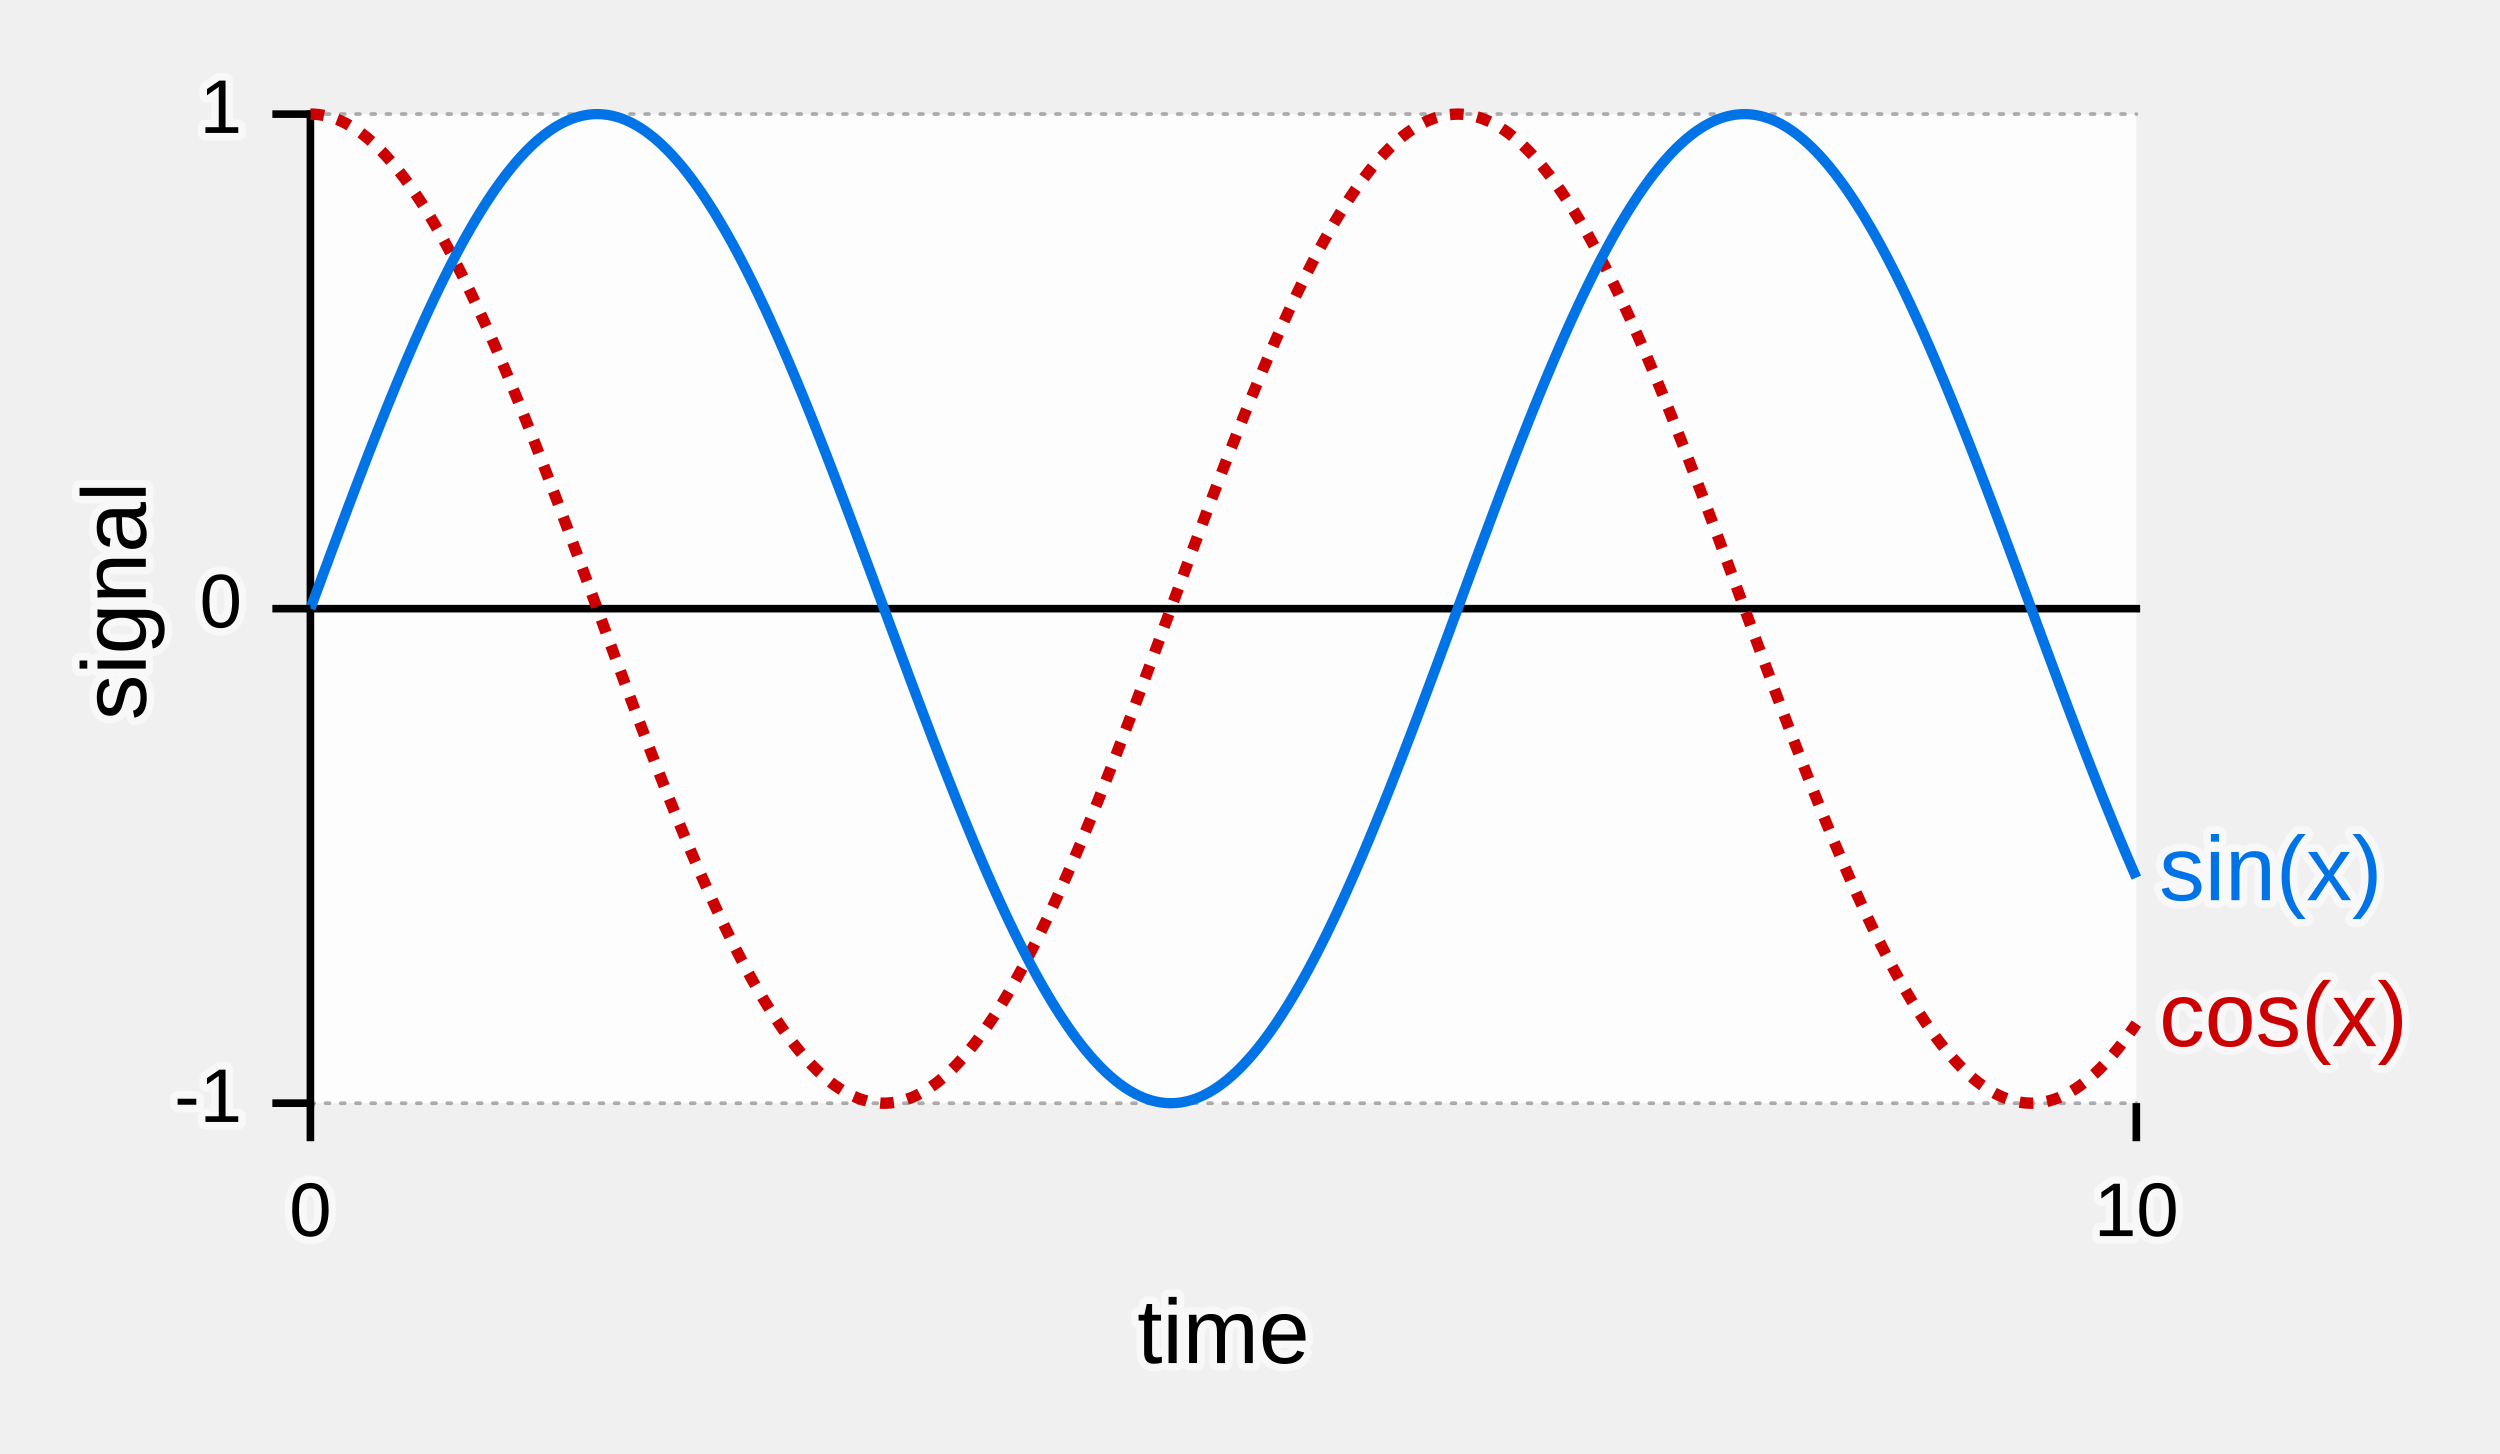
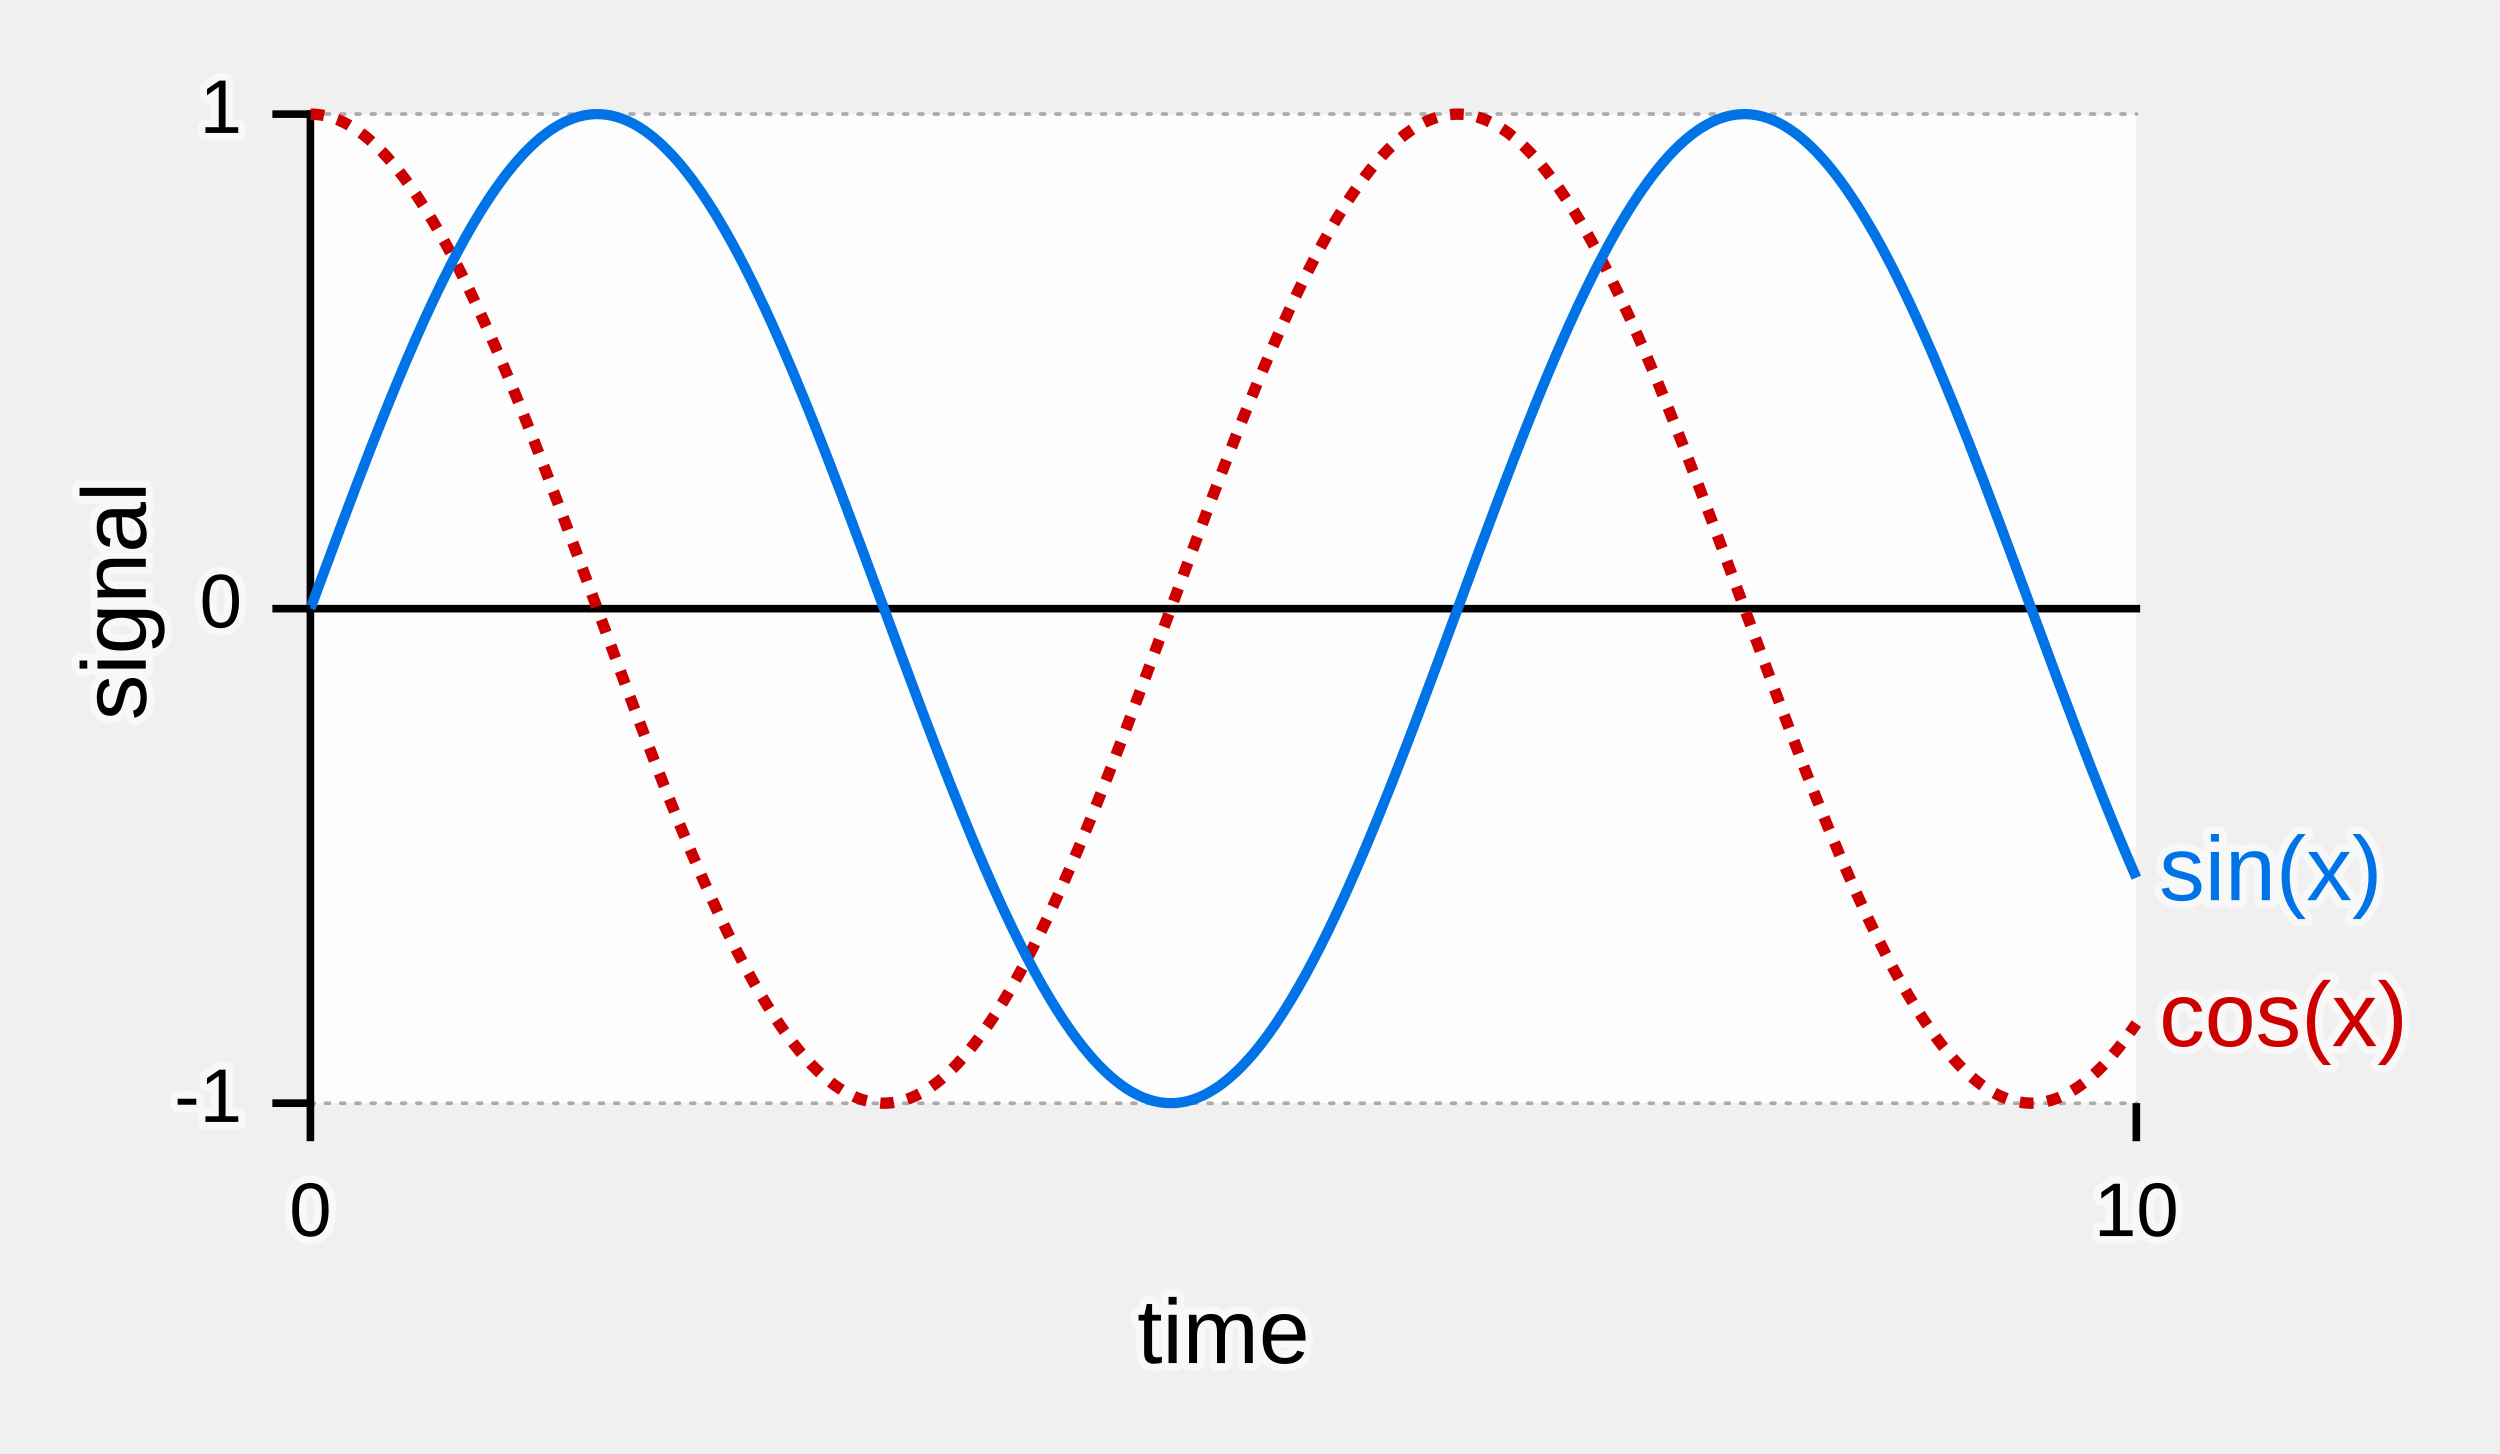
<svg xmlns="http://www.w3.org/2000/svg" version="1.1" class="svg-plot" width="328.6pt" height="191pt" viewBox="-40.8 -15 328.6 191" preserveAspectRatio="xMidYMid">
  <rect x="-30.8" y="-5" width="308.6" height="171" class="svg-plot-bg" />
  <rect x="0" y="0" width="240" height="130" class="svg-plot-axis" />
  <line x1="0" x2="0" y1="0" y2="130" class="svg-plot-major" />
  <line x1="0" x2="240" y1="65" y2="65" class="svg-plot-major" />
  <line x1="0" x2="240" y1="130" y2="130" class="svg-plot-minor" />
  <line x1="0" x2="240" y1="0" y2="0" class="svg-plot-minor" />
  <clipPath id="clip0">
    <rect x="-0.75" y="-0.75" width="241.5" height="131.5" />
  </clipPath>
  <g clip-path="url(#clip0)">
-     <path class="svg-plot-line svg-plot-s1 svg-plot-d1" d="M 0 0 0.24 0 0.48 0.01 0.72 0.03 0.96 0.05 1.2 0.08 1.44 0.12 1.68 0.16 1.92 0.21 2.16 0.26 2.4 0.32 2.64 0.39 2.88 0.47 3.12 0.55 3.36 0.64 3.6 0.73 3.84 0.83 4.08 0.94 4.32 1.05 4.56 1.17 4.8 1.3 5.04 1.43 5.28 1.57 5.52 1.71 5.76 1.86 6 2.02 6.24 2.18 6.48 2.35 6.72 2.53 6.96 2.71 7.2 2.9 7.44 3.1 7.68 3.3 7.92 3.51 8.16 3.72 8.4 3.94 8.64 4.17 8.88 4.4 9.12 4.64 9.36 4.88 9.6 5.13 9.84 5.39 10.08 5.65 10.32 5.92 10.56 6.19 10.8 6.47 11.04 6.76 11.28 7.05 11.52 7.35 11.76 7.65 12 7.96 12.24 8.27 12.48 8.59 12.72 8.92 12.96 9.25 13.2 9.59 13.44 9.93 13.68 10.28 13.92 10.63 14.16 10.99 14.4 11.35 14.64 11.72 14.88 12.1 15.12 12.48 15.36 12.86 15.6 13.25 15.84 13.65 16.08 14.05 16.32 14.46 16.56 14.87 16.8 15.29 17.04 15.71 17.28 16.13 17.52 16.56 17.76 17 18 17.44 18.24 17.89 18.48 18.34 18.72 18.79 18.96 19.25 19.2 19.71 19.44 20.18 19.68 20.66 19.92 21.13 20.16 21.61 20.4 22.1 20.64 22.59 20.88 23.09 21.12 23.59 21.36 24.09 21.6 24.6 21.84 25.11 22.08 25.62 22.32 26.14 22.56 26.66 22.8 27.19 23.04 27.72 23.28 28.26 23.52 28.79 23.76 29.34 24 29.88 24.24 30.43 24.48 30.98 24.72 31.54 24.96 32.1 25.2 32.66 25.44 33.22 25.68 33.79 25.92 34.36 26.16 34.94 26.4 35.52 26.64 36.1 26.88 36.68 27.12 37.27 27.36 37.86 27.6 38.45 27.84 39.04 28.08 39.64 28.32 40.24 28.56 40.84 28.8 41.45 29.04 42.05 29.28 42.66 29.52 43.27 29.76 43.89 30 44.5 30.24 45.12 30.48 45.74 30.72 46.36 30.96 46.99 31.2 47.61 31.44 48.24 31.68 48.87 31.92 49.5 32.16 50.13 32.4 50.76 32.64 51.4 32.88 52.04 33.12 52.67 33.36 53.31 33.6 53.95 33.84 54.59 34.08 55.24 34.32 55.88 34.56 56.52 34.8 57.17 35.04 57.81 35.28 58.46 35.52 59.11 35.76 59.75 36 60.4 36.24 61.05 36.48 61.7 36.72 62.35 36.96 63 37.2 63.65 37.44 64.3 37.68 64.95 37.92 65.6 38.16 66.25 38.4 66.9 38.64 67.55 38.88 68.2 39.12 68.85 39.36 69.49 39.6 70.14 39.84 70.79 40.08 71.44 40.32 72.08 40.56 72.73 40.8 73.37 41.04 74.02 41.28 74.66 41.52 75.3 41.76 75.95 42 76.59 42.24 77.22 42.48 77.86 42.72 78.5 42.96 79.13 43.2 79.77 43.44 80.4 43.68 81.03 43.92 81.66 44.16 82.29 44.4 82.91 44.64 83.54 44.88 84.16 45.12 84.78 45.36 85.4 45.6 86.01 45.84 86.63 46.08 87.24 46.32 87.85 46.56 88.46 46.8 89.06 47.04 89.66 47.28 90.26 47.52 90.86 47.76 91.46 48 92.05 48.24 92.64 48.48 93.23 48.72 93.81 48.96 94.39 49.2 94.97 49.44 95.55 49.68 96.12 49.92 96.69 50.16 97.25 50.4 97.81 50.64 98.37 50.88 98.93 51.12 99.48 51.36 100.03 51.6 100.58 51.84 101.12 52.08 101.66 52.32 102.19 52.56 102.73 52.8 103.25 53.04 103.78 53.28 104.3 53.52 104.81 53.76 105.32 54 105.83 54.24 106.33 54.48 106.83 54.72 107.33 54.96 107.82 55.2 108.31 55.44 108.79 55.68 109.27 55.92 109.74 56.16 110.21 56.4 110.68 56.64 111.14 56.88 111.59 57.12 112.04 57.36 112.49 57.6 112.93 57.84 113.37 58.08 113.8 58.32 114.23 58.56 114.65 58.8 115.07 59.04 115.48 59.28 115.88 59.52 116.29 59.76 116.68 60 117.07 60.24 117.46 60.48 117.84 60.72 118.22 60.96 118.59 61.2 118.95 61.44 119.31 61.68 119.67 61.92 120.02 62.16 120.36 62.4 120.7 62.64 121.03 62.88 121.36 63.12 121.68 63.36 121.99 63.6 122.3 63.84 122.61 64.08 122.9 64.32 123.2 64.56 123.48 64.8 123.76 65.04 124.04 65.28 124.31 65.52 124.57 65.76 124.83 66 125.08 66.24 125.32 66.48 125.56 66.72 125.8 66.96 126.02 67.2 126.24 67.44 126.46 67.68 126.67 67.92 126.87 68.16 127.07 68.4 127.26 68.64 127.44 68.88 127.62 69.12 127.79 69.36 127.95 69.6 128.11 69.84 128.26 70.08 128.41 70.32 128.55 70.56 128.68 70.8 128.81 71.04 128.93 71.28 129.05 71.52 129.15 71.76 129.25 72 129.35 72.24 129.44 72.48 129.52 72.72 129.6 72.96 129.66 73.2 129.73 73.44 129.78 73.68 129.83 73.92 129.88 74.16 129.91 74.4 129.94 74.64 129.97 74.88 129.98 75.12 130 75.36 130 75.6 130 75.84 129.99 76.08 129.97 76.32 129.95 76.56 129.92 76.8 129.89 77.04 129.85 77.28 129.8 77.52 129.75 77.76 129.69 78 129.62 78.24 129.54 78.48 129.46 78.72 129.38 78.96 129.29 79.2 129.19 79.44 129.08 79.68 128.97 79.92 128.85 80.16 128.72 80.4 128.59 80.64 128.46 80.88 128.31 81.12 128.16 81.36 128 81.6 127.84 81.84 127.67 82.08 127.5 82.32 127.32 82.56 127.13 82.8 126.93 83.04 126.73 83.28 126.53 83.52 126.31 83.76 126.09 84 125.87 84.24 125.64 84.48 125.4 84.72 125.16 84.96 124.91 85.2 124.65 85.44 124.39 85.68 124.13 85.92 123.85 86.16 123.57 86.4 123.29 86.64 123 86.88 122.7 87.12 122.4 87.36 122.09 87.6 121.78 87.84 121.46 88.08 121.13 88.32 120.8 88.56 120.47 88.8 120.13 89.04 119.78 89.28 119.43 89.52 119.07 89.76 118.71 90 118.34 90.24 117.96 90.48 117.58 90.72 117.2 90.96 116.81 91.2 116.41 91.44 116.01 91.68 115.61 91.92 115.2 92.16 114.78 92.4 114.36 92.64 113.94 92.88 113.51 93.12 113.07 93.36 112.63 93.6 112.19 93.84 111.74 94.08 111.28 94.32 110.82 94.56 110.36 94.8 109.89 95.04 109.42 95.28 108.94 95.52 108.46 95.76 107.98 96 107.49 96.24 106.99 96.48 106.49 96.72 105.99 96.96 105.49 97.2 104.98 97.44 104.46 97.68 103.94 97.92 103.42 98.16 102.89 98.4 102.36 98.64 101.83 98.88 101.29 99.12 100.75 99.36 100.21 99.6 99.66 99.84 99.11 100.08 98.55 100.32 97.99 100.56 97.43 100.8 96.87 101.04 96.3 101.28 95.73 101.52 95.15 101.76 94.58 102 94 102.24 93.41 102.48 92.83 102.72 92.24 102.96 91.65 103.2 91.05 103.44 90.46 103.68 89.86 103.92 89.25 104.16 88.65 104.4 88.04 104.64 87.43 104.88 86.82 105.12 86.21 105.36 85.59 105.6 84.98 105.84 84.36 106.08 83.74 106.32 83.11 106.56 82.49 106.8 81.86 107.04 81.23 107.28 80.6 107.52 79.97 107.76 79.34 108 78.7 108.24 78.07 108.48 77.43 108.72 76.79 108.96 76.15 109.2 75.51 109.44 74.87 109.68 74.22 109.92 73.58 110.16 72.94 110.4 72.29 110.64 71.64 110.88 71 111.12 70.35 111.36 69.7 111.6 69.05 111.84 68.4 112.08 67.75 112.32 67.1 112.56 66.46 112.8 65.81 113.04 65.16 113.28 64.51 113.52 63.86 113.76 63.21 114 62.56 114.24 61.91 114.48 61.26 114.72 60.61 114.96 59.96 115.2 59.31 115.44 58.67 115.68 58.02 115.92 57.37 116.16 56.73 116.4 56.08 116.64 55.44 116.88 54.8 117.12 54.16 117.36 53.52 117.6 52.88 117.84 52.24 118.08 51.6 118.32 50.97 118.56 50.33 118.8 49.7 119.04 49.07 119.28 48.44 119.52 47.81 119.76 47.19 120 46.56 120.24 45.94 120.48 45.32 120.72 44.7 120.96 44.08 121.2 43.47 121.44 42.86 121.68 42.25 121.92 41.64 122.16 41.03 122.4 40.43 122.64 39.83 122.88 39.23 123.12 38.64 123.36 38.04 123.6 37.45 123.84 36.87 124.08 36.28 124.32 35.7 124.56 35.12 124.8 34.55 125.04 33.97 125.28 33.4 125.52 32.84 125.76 32.27 126 31.71 126.24 31.16 126.48 30.6 126.72 30.05 126.96 29.51 127.2 28.97 127.44 28.43 127.68 27.89 127.92 27.36 128.16 26.83 128.4 26.31 128.64 25.79 128.88 25.27 129.12 24.76 129.36 24.25 129.6 23.74 129.84 23.24 130.08 22.75 130.32 22.26 130.56 21.77 130.8 21.29 131.04 20.81 131.28 20.33 131.52 19.86 131.76 19.4 132 18.94 132.24 18.48 132.48 18.03 132.72 17.58 132.96 17.14 133.2 16.7 133.44 16.27 133.68 15.84 133.92 15.42 134.16 15 134.4 14.59 134.64 14.18 134.88 13.78 135.12 13.38 135.36 12.99 135.6 12.6 135.84 12.22 136.08 11.84 136.32 11.47 136.56 11.1 136.8 10.74 137.04 10.39 137.28 10.04 137.52 9.69 137.76 9.36 138 9.02 138.24 8.69 138.48 8.37 138.72 8.06 138.96 7.75 139.2 7.44 139.44 7.14 139.68 6.85 139.92 6.56 140.16 6.28 140.4 6 140.64 5.73 140.88 5.47 141.12 5.21 141.36 4.96 141.6 4.71 141.84 4.47 142.08 4.24 142.32 4.01 142.56 3.79 142.8 3.57 143.04 3.37 143.28 3.16 143.52 2.96 143.76 2.77 144 2.59 144.24 2.41 144.48 2.24 144.72 2.07 144.96 1.91 145.2 1.76 145.44 1.61 145.68 1.47 145.92 1.34 146.16 1.21 146.4 1.09 146.64 0.97 146.88 0.86 147.12 0.76 147.36 0.67 147.6 0.58 147.84 0.49 148.08 0.42 148.32 0.35 148.56 0.28 148.8 0.22 149.04 0.17 149.28 0.13 149.52 0.09 149.76 0.06 150 0.04 150.24 0.02 150.48 0.01 150.72 0 150.96 0 151.2 0.01 151.44 0.02 151.68 0.04 151.92 0.07 152.16 0.1 152.4 0.15 152.64 0.19 152.88 0.24 153.12 0.3 153.36 0.37 153.6 0.44 153.84 0.52 154.08 0.61 154.32 0.7 154.56 0.8 154.8 0.9 155.04 1.01 155.28 1.13 155.52 1.25 155.76 1.39 156 1.52 156.24 1.66 156.48 1.81 156.72 1.97 156.96 2.13 157.2 2.3 157.44 2.47 157.68 2.66 157.92 2.84 158.16 3.04 158.4 3.23 158.64 3.44 158.88 3.65 159.12 3.87 159.36 4.09 159.6 4.32 159.84 4.56 160.08 4.8 160.32 5.05 160.56 5.3 160.8 5.57 161.04 5.83 161.28 6.1 161.52 6.38 161.76 6.66 162 6.95 162.24 7.25 162.48 7.55 162.72 7.86 162.96 8.17 163.2 8.49 163.44 8.81 163.68 9.14 163.92 9.48 164.16 9.82 164.4 10.16 164.64 10.52 164.88 10.87 165.12 11.24 165.36 11.6 165.6 11.98 165.84 12.36 166.08 12.74 166.32 13.13 166.56 13.52 166.8 13.92 167.04 14.33 167.28 14.74 167.52 15.15 167.76 15.57 168 16 168.24 16.43 168.48 16.86 168.72 17.3 168.96 17.74 169.2 18.19 169.44 18.65 169.68 19.1 169.92 19.57 170.16 20.03 170.4 20.5 170.64 20.98 170.88 21.46 171.12 21.95 171.36 22.43 171.6 22.93 171.84 23.43 172.08 23.93 172.32 24.43 172.56 24.94 172.8 25.46 173.04 25.98 173.28 26.5 173.52 27.02 173.76 27.55 174 28.08 174.24 28.62 174.48 29.16 174.72 29.71 174.96 30.25 175.2 30.8 175.44 31.36 175.68 31.92 175.92 32.48 176.16 33.04 176.4 33.61 176.64 34.18 176.88 34.76 177.12 35.33 177.36 35.91 177.6 36.49 177.84 37.08 178.08 37.67 178.32 38.26 178.56 38.85 178.8 39.45 179.04 40.05 179.28 40.65 179.52 41.25 179.76 41.86 180 42.47 180.24 43.08 180.48 43.69 180.72 44.31 180.96 44.92 181.2 45.54 181.44 46.17 181.68 46.79 181.92 47.41 182.16 48.04 182.4 48.67 182.64 49.3 182.88 49.93 183.12 50.56 183.36 51.2 183.6 51.83 183.84 52.47 184.08 53.11 184.32 53.75 184.56 54.39 184.8 55.03 185.04 55.67 185.28 56.32 185.52 56.96 185.76 57.61 186 58.25 186.24 58.9 186.48 59.55 186.72 60.2 186.96 60.84 187.2 61.49 187.44 62.14 187.68 62.79 187.92 63.44 188.16 64.09 188.4 64.74 188.64 65.39 188.88 66.04 189.12 66.69 189.36 67.34 189.6 67.99 189.84 68.64 190.08 69.29 190.32 69.94 190.56 70.58 190.8 71.23 191.04 71.88 191.28 72.52 191.52 73.17 191.76 73.81 192 74.46 192.24 75.1 192.48 75.74 192.72 76.38 192.96 77.02 193.2 77.66 193.44 78.3 193.68 78.93 193.92 79.57 194.16 80.2 194.4 80.83 194.64 81.46 194.88 82.09 195.12 82.71 195.36 83.34 195.6 83.96 195.84 84.58 196.08 85.2 196.32 85.82 196.56 86.43 196.8 87.05 197.04 87.66 197.28 88.26 197.52 88.87 197.76 89.47 198 90.07 198.24 90.67 198.48 91.27 198.72 91.86 198.96 92.45 199.2 93.04 199.44 93.62 199.68 94.21 199.92 94.79 200.16 95.36 200.4 95.94 200.64 96.51 200.88 97.07 201.12 97.64 201.36 98.2 201.6 98.75 201.84 99.31 202.08 99.86 202.32 100.4 202.56 100.95 202.8 101.49 203.04 102.02 203.28 102.56 203.52 103.08 203.76 103.61 204 104.13 204.24 104.65 204.48 105.16 204.72 105.67 204.96 106.17 205.2 106.68 205.44 107.17 205.68 107.67 205.92 108.15 206.16 108.64 206.4 109.12 206.64 109.59 206.88 110.06 207.12 110.53 207.36 110.99 207.6 111.45 207.84 111.9 208.08 112.35 208.32 112.79 208.56 113.23 208.8 113.66 209.04 114.09 209.28 114.51 209.52 114.93 209.76 115.35 210 115.75 210.24 116.16 210.48 116.56 210.72 116.95 210.96 117.34 211.2 117.72 211.44 118.1 211.68 118.47 211.92 118.84 212.16 119.2 212.4 119.56 212.64 119.91 212.88 120.25 213.12 120.59 213.36 120.92 213.6 121.25 213.84 121.58 214.08 121.89 214.32 122.2 214.56 122.51 214.8 122.81 215.04 123.1 215.28 123.39 215.52 123.68 215.76 123.95 216 124.22 216.24 124.49 216.48 124.75 216.72 125 216.96 125.25 217.2 125.49 217.44 125.72 217.68 125.95 217.92 126.17 218.16 126.39 218.4 126.6 218.64 126.81 218.88 127 219.12 127.2 219.36 127.38 219.6 127.56 219.84 127.73 220.08 127.9 220.32 128.06 220.56 128.22 220.8 128.36 221.04 128.51 221.28 128.64 221.52 128.77 221.76 128.89 222 129.01 222.24 129.12 222.48 129.22 222.72 129.32 222.96 129.41 223.2 129.49 223.44 129.57 223.68 129.64 223.92 129.71 224.16 129.77 224.4 129.82 224.64 129.86 224.88 129.9 225.12 129.93 225.36 129.96 225.6 129.98 225.84 129.99 226.08 130 226.32 130 226.56 129.99 226.8 129.98 227.04 129.96 227.28 129.93 227.52 129.9 227.76 129.86 228 129.82 228.24 129.76 228.48 129.71 228.72 129.64 228.96 129.57 229.2 129.49 229.44 129.41 229.68 129.32 229.92 129.22 230.16 129.11 230.4 129 230.64 128.89 230.88 128.77 231.12 128.64 231.36 128.5 231.6 128.36 231.84 128.21 232.08 128.06 232.32 127.89 232.56 127.73 232.8 127.55 233.04 127.37 233.28 127.19 233.52 127 233.76 126.8 234 126.59 234.24 126.38 234.48 126.17 234.72 125.94 234.96 125.71 235.2 125.48 235.44 125.24 235.68 124.99 235.92 124.74 236.16 124.48 236.4 124.21 236.64 123.94 236.88 123.66 237.12 123.38 237.36 123.09 237.6 122.8 237.84 122.5 238.08 122.19 238.32 121.88 238.56 121.56 238.8 121.24 239.04 120.91 239.28 120.58 239.52 120.24 239.76 119.89 240 119.54" />
-     <path class="svg-plot-line svg-plot-s0 svg-plot-d0" d="M 0 65 0.24 64.35 0.48 63.7 0.72 63.05 0.96 62.4 1.2 61.75 1.44 61.1 1.68 60.45 1.92 59.81 2.16 59.16 2.4 58.51 2.64 57.86 2.88 57.22 3.12 56.57 3.36 55.93 3.6 55.29 3.84 54.64 4.08 54 4.32 53.36 4.56 52.72 4.8 52.09 5.04 51.45 5.28 50.82 5.52 50.18 5.76 49.55 6 48.92 6.24 48.29 6.48 47.66 6.72 47.04 6.96 46.41 7.2 45.79 7.44 45.17 7.68 44.55 7.92 43.94 8.16 43.32 8.4 42.71 8.64 42.1 8.88 41.49 9.12 40.89 9.36 40.29 9.6 39.69 9.84 39.09 10.08 38.5 10.32 37.9 10.56 37.31 10.8 36.73 11.04 36.14 11.28 35.56 11.52 34.98 11.76 34.41 12 33.84 12.24 33.27 12.48 32.7 12.72 32.14 12.96 31.58 13.2 31.03 13.44 30.47 13.68 29.92 13.92 29.38 14.16 28.84 14.4 28.3 14.64 27.76 14.88 27.23 15.12 26.71 15.36 26.18 15.6 25.66 15.84 25.15 16.08 24.64 16.32 24.13 16.56 23.63 16.8 23.13 17.04 22.63 17.28 22.14 17.52 21.65 17.76 21.17 18 20.69 18.24 20.22 18.48 19.75 18.72 19.29 18.96 18.83 19.2 18.37 19.44 17.92 19.68 17.48 19.92 17.03 20.16 16.6 20.4 16.17 20.64 15.74 20.88 15.32 21.12 14.9 21.36 14.49 21.6 14.08 21.84 13.68 22.08 13.29 22.32 12.89 22.56 12.51 22.8 12.13 23.04 11.75 23.28 11.38 23.52 11.02 23.76 10.66 24 10.3 24.24 9.96 24.48 9.61 24.72 9.28 24.96 8.94 25.2 8.62 25.44 8.3 25.68 7.98 25.92 7.67 26.16 7.37 26.4 7.07 26.64 6.78 26.88 6.49 27.12 6.21 27.36 5.94 27.6 5.67 27.84 5.41 28.08 5.15 28.32 4.9 28.56 4.66 28.8 4.42 29.04 4.18 29.28 3.96 29.52 3.74 29.76 3.52 30 3.32 30.24 3.11 30.48 2.92 30.72 2.73 30.96 2.55 31.2 2.37 31.44 2.2 31.68 2.03 31.92 1.88 32.16 1.72 32.4 1.58 32.64 1.44 32.88 1.31 33.12 1.18 33.36 1.06 33.6 0.95 33.84 0.84 34.08 0.74 34.32 0.64 34.56 0.56 34.8 0.47 35.04 0.4 35.28 0.33 35.52 0.27 35.76 0.21 36 0.16 36.24 0.12 36.48 0.08 36.72 0.05 36.96 0.03 37.2 0.01 37.44 0 37.68 0 37.92 0 38.16 0.01 38.4 0.03 38.64 0.05 38.88 0.08 39.12 0.11 39.36 0.16 39.6 0.2 39.84 0.26 40.08 0.32 40.32 0.39 40.56 0.46 40.8 0.54 41.04 0.63 41.28 0.72 41.52 0.82 41.76 0.93 42 1.04 42.24 1.16 42.48 1.29 42.72 1.42 42.96 1.56 43.2 1.7 43.44 1.85 43.68 2.01 43.92 2.17 44.16 2.34 44.4 2.52 44.64 2.7 44.88 2.89 45.12 3.08 45.36 3.28 45.6 3.49 45.84 3.7 46.08 3.92 46.32 4.15 46.56 4.38 46.8 4.62 47.04 4.86 47.28 5.11 47.52 5.37 47.76 5.63 48 5.9 48.24 6.17 48.48 6.45 48.72 6.73 48.96 7.02 49.2 7.32 49.44 7.62 49.68 7.93 49.92 8.25 50.16 8.57 50.4 8.89 50.64 9.22 50.88 9.56 51.12 9.9 51.36 10.25 51.6 10.6 51.84 10.96 52.08 11.32 52.32 11.69 52.56 12.07 52.8 12.45 53.04 12.83 53.28 13.22 53.52 13.62 53.76 14.02 54 14.43 54.24 14.84 54.48 15.25 54.72 15.67 54.96 16.1 55.2 16.53 55.44 16.96 55.68 17.4 55.92 17.85 56.16 18.3 56.4 18.75 56.64 19.21 56.88 19.68 57.12 20.15 57.36 20.62 57.6 21.09 57.84 21.58 58.08 22.06 58.32 22.55 58.56 23.05 58.8 23.55 59.04 24.05 59.28 24.55 59.52 25.07 59.76 25.58 60 26.1 60.24 26.62 60.48 27.15 60.72 27.68 60.96 28.21 61.2 28.75 61.44 29.29 61.68 29.84 61.92 30.39 62.16 30.94 62.4 31.49 62.64 32.05 62.88 32.61 63.12 33.18 63.36 33.75 63.6 34.32 63.84 34.89 64.08 35.47 64.32 36.05 64.56 36.63 64.8 37.22 65.04 37.81 65.28 38.4 65.52 39 65.76 39.59 66 40.19 66.24 40.79 66.48 41.4 66.72 42.01 66.96 42.61 67.2 43.23 67.44 43.84 67.68 44.45 67.92 45.07 68.16 45.69 68.4 46.31 68.64 46.94 68.88 47.56 69.12 48.19 69.36 48.82 69.6 49.45 69.84 50.08 70.08 50.71 70.32 51.35 70.56 51.99 70.8 52.62 71.04 53.26 71.28 53.9 71.52 54.54 71.76 55.18 72 55.83 72.24 56.47 72.48 57.12 72.72 57.76 72.96 58.41 73.2 59.05 73.44 59.7 73.68 60.35 73.92 61 74.16 61.65 74.4 62.3 74.64 62.95 74.88 63.6 75.12 64.25 75.36 64.9 75.6 65.55 75.84 66.2 76.08 66.85 76.32 67.5 76.56 68.15 76.8 68.79 77.04 69.44 77.28 70.09 77.52 70.74 77.76 71.39 78 72.03 78.24 72.68 78.48 73.32 78.72 73.97 78.96 74.61 79.2 75.25 79.44 75.89 79.68 76.54 79.92 77.17 80.16 77.81 80.4 78.45 80.64 79.08 80.88 79.72 81.12 80.35 81.36 80.98 81.6 81.61 81.84 82.24 82.08 82.86 82.32 83.49 82.56 84.11 82.8 84.73 83.04 85.35 83.28 85.96 83.52 86.58 83.76 87.19 84 87.8 84.24 88.41 84.48 89.01 84.72 89.62 84.96 90.22 85.2 90.81 85.44 91.41 85.68 92 85.92 92.59 86.16 93.18 86.4 93.76 86.64 94.35 86.88 94.92 87.12 95.5 87.36 96.07 87.6 96.64 87.84 97.21 88.08 97.77 88.32 98.33 88.56 98.89 88.8 99.44 89.04 99.99 89.28 100.53 89.52 101.08 89.76 101.62 90 102.15 90.24 102.68 90.48 103.21 90.72 103.73 90.96 104.25 91.2 104.77 91.44 105.28 91.68 105.79 91.92 106.3 92.16 106.79 92.4 107.29 92.64 107.78 92.88 108.27 93.12 108.75 93.36 109.23 93.6 109.7 93.84 110.17 94.08 110.64 94.32 111.1 94.56 111.56 94.8 112.01 95.04 112.45 95.28 112.9 95.52 113.33 95.76 113.76 96 114.19 96.24 114.61 96.48 115.03 96.72 115.44 96.96 115.85 97.2 116.25 97.44 116.65 97.68 117.04 97.92 117.43 98.16 117.81 98.4 118.19 98.64 118.56 98.88 118.92 99.12 119.28 99.36 119.64 99.6 119.99 99.84 120.33 100.08 120.67 100.32 121 100.56 121.33 100.8 121.65 101.04 121.97 101.28 122.28 101.52 122.58 101.76 122.88 102 123.17 102.24 123.46 102.48 123.74 102.72 124.02 102.96 124.29 103.2 124.55 103.44 124.81 103.68 125.06 103.92 125.31 104.16 125.54 104.4 125.78 104.64 126.01 104.88 126.23 105.12 126.44 105.36 126.65 105.6 126.85 105.84 127.05 106.08 127.24 106.32 127.43 106.56 127.6 106.8 127.78 107.04 127.94 107.28 128.1 107.52 128.25 107.76 128.4 108 128.54 108.24 128.67 108.48 128.8 108.72 128.92 108.96 129.04 109.2 129.14 109.44 129.25 109.68 129.34 109.92 129.43 110.16 129.51 110.4 129.59 110.64 129.66 110.88 129.72 111.12 129.78 111.36 129.83 111.6 129.87 111.84 129.91 112.08 129.94 112.32 129.97 112.56 129.98 112.8 130 113.04 130 113.28 130 113.52 129.99 113.76 129.98 114 129.95 114.24 129.93 114.48 129.89 114.72 129.85 114.96 129.8 115.2 129.75 115.44 129.69 115.68 129.62 115.92 129.55 116.16 129.47 116.4 129.39 116.64 129.29 116.88 129.19 117.12 129.09 117.36 128.98 117.6 128.86 117.84 128.73 118.08 128.6 118.32 128.47 118.56 128.32 118.8 128.17 119.04 128.02 119.28 127.86 119.52 127.69 119.76 127.51 120 127.33 120.24 127.14 120.48 126.95 120.72 126.75 120.96 126.54 121.2 126.33 121.44 126.11 121.68 125.89 121.92 125.66 122.16 125.42 122.4 125.18 122.64 124.93 122.88 124.67 123.12 124.41 123.36 124.15 123.6 123.87 123.84 123.6 124.08 123.31 124.32 123.02 124.56 122.73 124.8 122.42 125.04 122.12 125.28 121.8 125.52 121.49 125.76 121.16 126 120.83 126.24 120.5 126.48 120.15 126.72 119.81 126.96 119.46 127.2 119.1 127.44 118.73 127.68 118.37 127.92 117.99 128.16 117.61 128.4 117.23 128.64 116.84 128.88 116.44 129.12 116.04 129.36 115.64 129.6 115.23 129.84 114.81 130.08 114.39 130.32 113.97 130.56 113.54 130.8 113.11 131.04 112.67 131.28 112.22 131.52 111.77 131.76 111.32 132 110.86 132.24 110.4 132.48 109.93 132.72 109.46 132.96 108.98 133.2 108.5 133.44 108.02 133.68 107.53 133.92 107.03 134.16 106.53 134.4 106.03 134.64 105.53 134.88 105.02 135.12 104.5 135.36 103.98 135.6 103.46 135.84 102.94 136.08 102.41 136.32 101.87 136.56 101.34 136.8 100.79 137.04 100.25 137.28 99.7 137.52 99.15 137.76 98.6 138 98.04 138.24 97.48 138.48 96.91 138.72 96.34 138.96 95.77 139.2 95.2 139.44 94.62 139.68 94.04 139.92 93.46 140.16 92.87 140.4 92.28 140.64 91.69 140.88 91.1 141.12 90.5 141.36 89.9 141.6 89.3 141.84 88.7 142.08 88.09 142.32 87.48 142.56 86.87 142.8 86.26 143.04 85.64 143.28 85.03 143.52 84.41 143.76 83.79 144 83.16 144.24 82.54 144.48 81.91 144.72 81.28 144.96 80.65 145.2 80.02 145.44 79.39 145.68 78.75 145.92 78.12 146.16 77.48 146.4 76.84 146.64 76.2 146.88 75.56 147.12 74.92 147.36 74.28 147.6 73.63 147.84 72.99 148.08 72.34 148.32 71.7 148.56 71.05 148.8 70.4 149.04 69.75 149.28 69.1 149.52 68.46 149.76 67.81 150 67.16 150.24 66.51 150.48 65.86 150.72 65.21 150.96 64.56 151.2 63.91 151.44 63.26 151.68 62.61 151.92 61.96 152.16 61.31 152.4 60.66 152.64 60.01 152.88 59.36 153.12 58.72 153.36 58.07 153.6 57.42 153.84 56.78 154.08 56.13 154.32 55.49 154.56 54.85 154.8 54.21 155.04 53.57 155.28 52.93 155.52 52.29 155.76 51.65 156 51.02 156.24 50.38 156.48 49.75 156.72 49.12 156.96 48.49 157.2 47.86 157.44 47.24 157.68 46.61 157.92 45.99 158.16 45.37 158.4 44.75 158.64 44.13 158.88 43.52 159.12 42.91 159.36 42.3 159.6 41.69 159.84 41.08 160.08 40.48 160.32 39.88 160.56 39.28 160.8 38.68 161.04 38.09 161.28 37.5 161.52 36.91 161.76 36.33 162 35.75 162.24 35.17 162.48 34.59 162.72 34.02 162.96 33.45 163.2 32.88 163.44 32.32 163.68 31.76 163.92 31.2 164.16 30.65 164.4 30.1 164.64 29.55 164.88 29.01 165.12 28.47 165.36 27.93 165.6 27.4 165.84 26.87 166.08 26.35 166.32 25.83 166.56 25.31 166.8 24.8 167.04 24.29 167.28 23.78 167.52 23.28 167.76 22.79 168 22.3 168.24 21.81 168.48 21.32 168.72 20.85 168.96 20.37 169.2 19.9 169.44 19.43 169.68 18.97 169.92 18.52 170.16 18.06 170.4 17.62 170.64 17.17 170.88 16.74 171.12 16.3 171.36 15.88 171.6 15.45 171.84 15.03 172.08 14.62 172.32 14.21 172.56 13.81 172.8 13.41 173.04 13.02 173.28 12.63 173.52 12.25 173.76 11.87 174 11.5 174.24 11.13 174.48 10.77 174.72 10.42 174.96 10.07 175.2 9.72 175.44 9.38 175.68 9.05 175.92 8.72 176.16 8.4 176.4 8.08 176.64 7.77 176.88 7.47 177.12 7.17 177.36 6.87 177.6 6.58 177.84 6.3 178.08 6.03 178.32 5.76 178.56 5.49 178.8 5.23 179.04 4.98 179.28 4.73 179.52 4.49 179.76 4.26 180 4.03 180.24 3.81 180.48 3.59 180.72 3.38 180.96 3.18 181.2 2.98 181.44 2.79 181.68 2.6 181.92 2.42 182.16 2.25 182.4 2.09 182.64 1.93 182.88 1.77 183.12 1.62 183.36 1.48 183.6 1.35 183.84 1.22 184.08 1.1 184.32 0.98 184.56 0.87 184.8 0.77 185.04 0.67 185.28 0.58 185.52 0.5 185.76 0.42 186 0.35 186.24 0.29 186.48 0.23 186.72 0.18 186.96 0.13 187.2 0.09 187.44 0.06 187.68 0.04 187.92 0.02 188.16 0.01 188.4 0 188.64 0 188.88 0.01 189.12 0.02 189.36 0.04 189.6 0.07 189.84 0.1 190.08 0.14 190.32 0.19 190.56 0.24 190.8 0.3 191.04 0.36 191.28 0.44 191.52 0.52 191.76 0.6 192 0.69 192.24 0.79 192.48 0.89 192.72 1 192.96 1.12 193.2 1.24 193.44 1.37 193.68 1.51 193.92 1.65 194.16 1.8 194.4 1.96 194.64 2.12 194.88 2.29 195.12 2.46 195.36 2.64 195.6 2.83 195.84 3.02 196.08 3.22 196.32 3.42 196.56 3.64 196.8 3.85 197.04 4.08 197.28 4.31 197.52 4.54 197.76 4.78 198 5.03 198.24 5.28 198.48 5.54 198.72 5.81 198.96 6.08 199.2 6.36 199.44 6.64 199.68 6.93 199.92 7.23 200.16 7.53 200.4 7.83 200.64 8.15 200.88 8.46 201.12 8.79 201.36 9.12 201.6 9.45 201.84 9.79 202.08 10.14 202.32 10.49 202.56 10.85 202.8 11.21 203.04 11.58 203.28 11.95 203.52 12.33 203.76 12.71 204 13.1 204.24 13.49 204.48 13.89 204.72 14.3 204.96 14.7 205.2 15.12 205.44 15.54 205.68 15.96 205.92 16.39 206.16 16.83 206.4 17.26 206.64 17.71 206.88 18.16 207.12 18.61 207.36 19.07 207.6 19.53 207.84 20 208.08 20.47 208.32 20.94 208.56 21.42 208.8 21.91 209.04 22.4 209.28 22.89 209.52 23.39 209.76 23.89 210 24.39 210.24 24.9 210.48 25.42 210.72 25.93 210.96 26.46 211.2 26.98 211.44 27.51 211.68 28.04 211.92 28.58 212.16 29.12 212.4 29.66 212.64 30.21 212.88 30.76 213.12 31.32 213.36 31.87 213.6 32.43 213.84 33 214.08 33.57 214.32 34.14 214.56 34.71 214.8 35.29 215.04 35.87 215.28 36.45 215.52 37.03 215.76 37.62 216 38.21 216.24 38.81 216.48 39.4 216.72 40 216.96 40.6 217.2 41.21 217.44 41.81 217.68 42.42 217.92 43.03 218.16 43.64 218.4 44.26 218.64 44.88 218.88 45.49 219.12 46.12 219.36 46.74 219.6 47.36 219.84 47.99 220.08 48.62 220.32 49.25 220.56 49.88 220.8 50.51 221.04 51.15 221.28 51.78 221.52 52.42 221.76 53.06 222 53.7 222.24 54.34 222.48 54.98 222.72 55.62 222.96 56.27 223.2 56.91 223.44 57.56 223.68 58.2 223.92 58.85 224.16 59.5 224.4 60.14 224.64 60.79 224.88 61.44 225.12 62.09 225.36 62.74 225.6 63.39 225.84 64.04 226.08 64.69 226.32 65.34 226.56 65.99 226.8 66.64 227.04 67.29 227.28 67.94 227.52 68.59 227.76 69.24 228 69.88 228.24 70.53 228.48 71.18 228.72 71.83 228.96 72.47 229.2 73.12 229.44 73.76 229.68 74.41 229.92 75.05 230.16 75.69 230.4 76.33 230.64 76.97 230.88 77.61 231.12 78.25 231.36 78.88 231.6 79.52 231.84 80.15 232.08 80.78 232.32 81.41 232.56 82.04 232.8 82.66 233.04 83.29 233.28 83.91 233.52 84.53 233.76 85.15 234 85.77 234.24 86.38 234.48 87 234.72 87.61 234.96 88.22 235.2 88.82 235.44 89.42 235.68 90.03 235.92 90.62 236.16 91.22 236.4 91.81 236.64 92.4 236.88 92.99 237.12 93.58 237.36 94.16 237.6 94.74 237.84 95.32 238.08 95.89 238.32 96.46 238.56 97.03 238.8 97.59 239.04 98.15 239.28 98.71 239.52 99.26 239.76 99.81 240 100.36" />
+     <path class="svg-plot-line svg-plot-s1 svg-plot-d1" d="M 0 0 0.72 0.03 1.44 0.12 2.16 0.26 2.88 0.47 3.6 0.73 4.32 1.05 5.04 1.43 5.76 1.86 6.48 2.35 7.2 2.9 7.92 3.51 8.64 4.17 9.36 4.88 10.08 5.65 10.8 6.47 11.52 7.35 12.24 8.27 13.2 9.59 14.16 10.99 15.12 12.48 16.08 14.05 17.04 15.71 18 17.44 18.96 19.25 19.92 21.13 21.12 23.59 22.32 26.14 23.52 28.79 24.72 31.54 26.16 34.94 27.6 38.45 29.28 42.66 30.96 46.99 33.12 52.67 35.76 59.75 41.04 74.02 43.44 80.4 45.36 85.4 47.04 89.66 48.48 93.23 49.92 96.69 51.36 100.03 52.56 102.73 53.76 105.32 54.96 107.82 56.16 110.21 57.12 112.04 58.08 113.8 59.04 115.48 60 117.07 60.96 118.59 61.92 120.02 62.88 121.36 63.6 122.3 64.32 123.2 65.04 124.04 65.76 124.83 66.48 125.56 67.2 126.24 67.92 126.87 68.64 127.44 69.36 127.95 70.08 128.41 70.8 128.81 71.52 129.15 72.24 129.44 72.96 129.66 73.68 129.83 74.4 129.94 75.12 130 75.84 129.99 76.56 129.92 77.28 129.8 78 129.62 78.72 129.38 79.44 129.08 80.16 128.72 80.88 128.31 81.6 127.84 82.32 127.32 83.04 126.73 83.76 126.09 84.48 125.4 85.2 124.65 85.92 123.85 86.64 123 87.36 122.09 88.08 121.13 89.04 119.78 90 118.34 90.96 116.81 91.92 115.2 92.88 113.51 93.84 111.74 94.8 109.89 96 107.49 97.2 104.98 98.4 102.36 99.6 99.66 101.04 96.3 102.48 92.83 103.92 89.25 105.6 84.98 107.52 79.97 109.92 73.58 115.44 58.67 118.08 51.6 120 46.56 121.68 42.25 123.36 38.04 124.8 34.55 126.24 31.16 127.44 28.43 128.64 25.79 129.84 23.24 131.04 20.81 132 18.94 132.96 17.14 133.92 15.42 134.88 13.78 135.84 12.22 136.8 10.74 137.76 9.36 138.72 8.06 139.44 7.14 140.16 6.28 140.88 5.47 141.6 4.71 142.32 4.01 143.04 3.37 143.76 2.77 144.48 2.24 145.2 1.76 145.92 1.34 146.64 0.97 147.36 0.67 148.08 0.42 148.8 0.22 149.52 0.09 150.24 0.02 150.96 0 151.68 0.04 152.4 0.15 153.12 0.3 153.84 0.52 154.56 0.8 155.28 1.13 156 1.52 156.72 1.97 157.44 2.47 158.16 3.04 158.88 3.65 159.6 4.32 160.32 5.05 161.04 5.83 161.76 6.66 162.48 7.55 163.2 8.49 164.16 9.82 165.12 11.24 166.08 12.74 167.04 14.33 168 16 168.96 17.74 169.92 19.57 170.88 21.46 172.08 23.93 173.28 26.5 174.48 29.16 175.68 31.92 177.12 35.33 178.56 38.85 180.24 43.08 182.16 48.04 184.32 53.75 187.2 61.49 192 74.46 194.4 80.83 196.32 85.82 198 90.07 199.44 93.62 200.88 97.07 202.32 100.4 203.52 103.08 204.72 105.67 205.92 108.15 207.12 110.53 208.08 112.35 209.04 114.09 210 115.75 210.96 117.34 211.92 118.84 212.88 120.25 213.84 121.58 214.56 122.51 215.28 123.39 216 124.22 216.72 125 217.44 125.72 218.16 126.39 218.88 127 219.6 127.56 220.32 128.06 221.04 128.51 221.76 128.89 222.48 129.22 223.2 129.49 223.92 129.71 224.64 129.86 225.36 129.96 226.08 130 226.8 129.98 227.52 129.9 228.24 129.76 228.96 129.57 229.68 129.32 230.4 129 231.12 128.64 231.84 128.21 232.56 127.73 233.28 127.19 234 126.59 234.72 125.94 235.44 125.24 236.16 124.48 236.88 123.66 237.6 122.8 238.32 121.88 239.04 120.91 240 119.54" />
+     <path class="svg-plot-line svg-plot-s0 svg-plot-d0" d="M 0 65 3.84 54.64 6 48.92 7.92 43.94 9.6 39.69 11.04 36.14 12.48 32.7 13.68 29.92 14.88 27.23 16.08 24.64 17.28 22.14 18.48 19.75 19.44 17.92 20.4 16.17 21.36 14.49 22.32 12.89 23.28 11.38 24.24 9.96 25.2 8.62 25.92 7.67 26.64 6.78 27.36 5.94 28.08 5.15 28.8 4.42 29.52 3.74 30.24 3.11 30.96 2.55 31.68 2.03 32.4 1.58 33.12 1.18 33.84 0.84 34.56 0.56 35.28 0.33 36 0.16 36.72 0.05 37.44 0 38.16 0.01 38.88 0.08 39.6 0.2 40.32 0.39 41.04 0.63 41.76 0.93 42.48 1.29 43.2 1.7 43.92 2.17 44.64 2.7 45.36 3.28 46.08 3.92 46.8 4.62 47.52 5.37 48.24 6.17 48.96 7.02 49.68 7.93 50.4 8.89 51.36 10.25 52.32 11.69 53.28 13.22 54.24 14.84 55.2 16.53 56.16 18.3 57.12 20.15 58.32 22.55 59.52 25.07 60.72 27.68 61.92 30.39 63.36 33.75 64.8 37.22 66.24 40.79 67.92 45.07 69.84 50.08 72.24 56.47 77.76 71.39 80.4 78.45 82.32 83.49 84 87.8 85.68 92 87.12 95.5 88.56 98.89 89.76 101.62 90.96 104.25 92.16 106.79 93.36 109.23 94.32 111.1 95.28 112.9 96.24 114.61 97.2 116.25 98.16 117.81 99.12 119.28 100.08 120.67 100.8 121.65 101.52 122.58 102.24 123.46 102.96 124.29 103.68 125.06 104.4 125.78 105.12 126.44 105.84 127.05 106.56 127.6 107.28 128.1 108 128.54 108.72 128.92 109.44 129.25 110.16 129.51 110.88 129.72 111.6 129.87 112.32 129.97 113.04 130 113.76 129.98 114.48 129.89 115.2 129.75 115.92 129.55 116.64 129.29 117.36 128.98 118.08 128.6 118.8 128.17 119.52 127.69 120.24 127.14 120.96 126.54 121.68 125.89 122.4 125.18 123.12 124.41 123.84 123.6 124.56 122.73 125.28 121.8 126 120.83 126.96 119.46 127.92 117.99 128.88 116.44 129.84 114.81 130.8 113.11 131.76 111.32 132.72 109.46 133.92 107.03 135.12 104.5 136.32 101.87 137.52 99.15 138.96 95.77 140.4 92.28 142.08 88.09 143.76 83.79 145.68 78.75 148.08 72.34 153.84 56.78 156.24 50.38 158.16 45.37 159.84 41.08 161.28 37.5 162.72 34.02 164.16 30.65 165.36 27.93 166.56 25.31 167.76 22.79 168.96 20.37 169.92 18.52 170.88 16.74 171.84 15.03 172.8 13.41 173.76 11.87 174.72 10.42 175.68 9.05 176.4 8.08 177.12 7.17 177.84 6.3 178.56 5.49 179.28 4.73 180 4.03 180.72 3.38 181.44 2.79 182.16 2.25 182.88 1.77 183.6 1.35 184.32 0.98 185.04 0.67 185.76 0.42 186.48 0.23 187.2 0.09 187.92 0.02 188.64 0 189.36 0.04 190.08 0.14 190.8 0.3 191.52 0.52 192.24 0.79 192.96 1.12 193.68 1.51 194.4 1.96 195.12 2.46 195.84 3.02 196.56 3.64 197.28 4.31 198 5.03 198.72 5.81 199.44 6.64 200.16 7.53 200.88 8.46 201.84 9.79 202.8 11.21 203.76 12.71 204.72 14.3 205.68 15.96 206.64 17.71 207.6 19.53 208.56 21.42 209.76 23.89 210.96 26.46 212.16 29.12 213.36 31.87 214.8 35.29 216.24 38.81 217.92 43.03 219.84 47.99 222 53.7 224.88 61.44 229.68 74.41 232.08 80.78 234 85.77 235.68 90.03 237.12 93.58 238.56 97.03 240 100.36" />
  </g>
  <g>
    <text class="svg-plot-label " x="0" y="0" transform="rotate(-90) translate(-64 -25.8)">signal</text>
    <text class="svg-plot-value" style="text-anchor:end" x="-9" y="-1">1</text>
    <text class="svg-plot-value" style="text-anchor:end" x="-9" y="129">-1</text>
    <text class="svg-plot-value" style="text-anchor:end" x="-9" y="64">0</text>
    <text class="svg-plot-label " x="120" y="160">time</text>
    <text class="svg-plot-value" x="240" y="144">10</text>
    <text class="svg-plot-value" x="0" y="144">0</text>
    <text class="svg-plot-label svg-plot-t1" style="text-anchor:start" x="243" y="118.34">cos(x)</text>
    <text class="svg-plot-label svg-plot-t0" style="text-anchor:start" x="243" y="99.161">sin(x)</text>
    <line x1="0" x2="0" y1="130" y2="135" class="svg-plot-tick" />
    <line x1="240" x2="240" y1="130" y2="135" class="svg-plot-tick" />
    <line x1="0" x2="-5" y1="65" y2="65" class="svg-plot-tick" />
    <line x1="0" x2="-5" y1="130" y2="130" class="svg-plot-tick" />
    <line x1="0" x2="-5" y1="0" y2="0" class="svg-plot-tick" />
  </g>
  <defs>
    <mask id="svg-plot-hatch1">
      <rect x="-393" y="-393" width="786" height="786" fill="url(#svg-plot-hatch1-pattern)" style="transform:rotate(-50deg)" />
    </mask>
    <pattern patternUnits="userSpaceOnUse" id="svg-plot-hatch1-pattern" class="svg-plot-hatch" x="0" y="0" width="10" height="3" stroke="#FFF" fill="none">
      <line x1="-1" x2="11" y1="1.5" y2="1.5" />
    </pattern>
    <mask id="svg-plot-hatch2">
      <rect x="-393" y="-393" width="786" height="786" fill="url(#svg-plot-hatch2-pattern)" style="transform:rotate(30deg)" />
    </mask>
    <pattern patternUnits="userSpaceOnUse" id="svg-plot-hatch2-pattern" class="svg-plot-hatch" x="0" y="0" width="10" height="2.4" stroke="#FFF" fill="none">
      <line x1="-1" x2="11" y1="1.2" y2="1.2" />
    </pattern>
    <mask id="svg-plot-hatch3">
      <rect x="-393" y="-393" width="786" height="786" fill="url(#svg-plot-hatch3-pattern)" style="transform:rotate(8deg)" />
      <rect x="-393" y="-393" width="786" height="786" fill="url(#svg-plot-hatch3-pattern)" style="transform:rotate(93deg)" />
    </mask>
    <pattern patternUnits="userSpaceOnUse" id="svg-plot-hatch3-pattern" class="svg-plot-hatch" x="0" y="0" width="10" height="3" stroke="#FFF" fill="none">
      <line x1="-1" x2="11" y1="1.5" y2="1.5" />
    </pattern>
  </defs>
  <style>.svg-plot{stroke-linecap:butt;stroke-linejoin:round;}.svg-plot-bg{fill:none;stroke:none;}.svg-plot-axis{stroke:none;fill:#FFFFFFD9;}.svg-plot-legend{stroke:none;fill:#FFFFFFE4;}.svg-plot-line{stroke:blue;fill:none;stroke-width:1.5px;stroke-linejoin:round;}.svg-plot-fill{stroke:none;opacity:0.3;}.svg-plot-major{stroke:#000;stroke-width:1px;stroke-linecap:square;fill:none;}.svg-plot-minor{stroke:#0000004D;stroke-width:0.5px;stroke-dasharray:0.5 1.5;stroke-linecap:round;fill:none;}.svg-plot-tick{stroke:#000;fill:none;stroke-width:1px;stroke-linecap:butt;}.svg-plot-value,.svg-plot-label{font-family:Arial,sans-serif;fill:#000;stroke:#FFFFFF80;stroke-width:2px;paint-order:stroke fill;text-anchor:middle;dominant-baseline:central;alignment-baseline:baseline;}.svg-plot-label{font-size:12px;}.svg-plot-value{font-size:10px;}.svg-plot-hatch{stroke:#FFF;stroke-width:1px;}.svg-plot-s0{stroke:#0073E6}.svg-plot-f0,.svg-plot-t0{fill:#0073E6}.svg-plot-s1{stroke:#CC0000}.svg-plot-f1,.svg-plot-t1{fill:#CC0000}.svg-plot-s2{stroke:#00B300}.svg-plot-f2,.svg-plot-t2{fill:#00B300}.svg-plot-s3{stroke:#806600}.svg-plot-f3,.svg-plot-t3{fill:#806600}.svg-plot-s4{stroke:#E69900}.svg-plot-f4,.svg-plot-t4{fill:#E69900}.svg-plot-s5{stroke:#CC00CC}.svg-plot-f5,.svg-plot-t5{fill:#CC00CC}.svg-plot-d0{stroke-width:1.35px}.svg-plot-d1{stroke-dasharray:1.8 1.8}.svg-plot-d2{stroke-dasharray:4.2 2.4}.svg-plot-d3{stroke-dasharray:7.5 6}.svg-plot-d4{stroke-dasharray:6 1.5 1.5 1.5 1.5 1.5}.svg-plot-d5{stroke-dasharray:15 4.5}.svg-plot-d6{stroke-dasharray:6 3 1.5 3}.svg-plot-h0{opacity:0.1}.svg-plot-h1{mask:url(#svg-plot-hatch1)}.svg-plot-h2{mask:url(#svg-plot-hatch2)}.svg-plot-h3{mask:url(#svg-plot-hatch3)}#svg-plot-hatch2-pattern{stroke-width:0.9px}#svg-plot-hatch3-pattern{stroke-width:0.7px}</style>
</svg>
